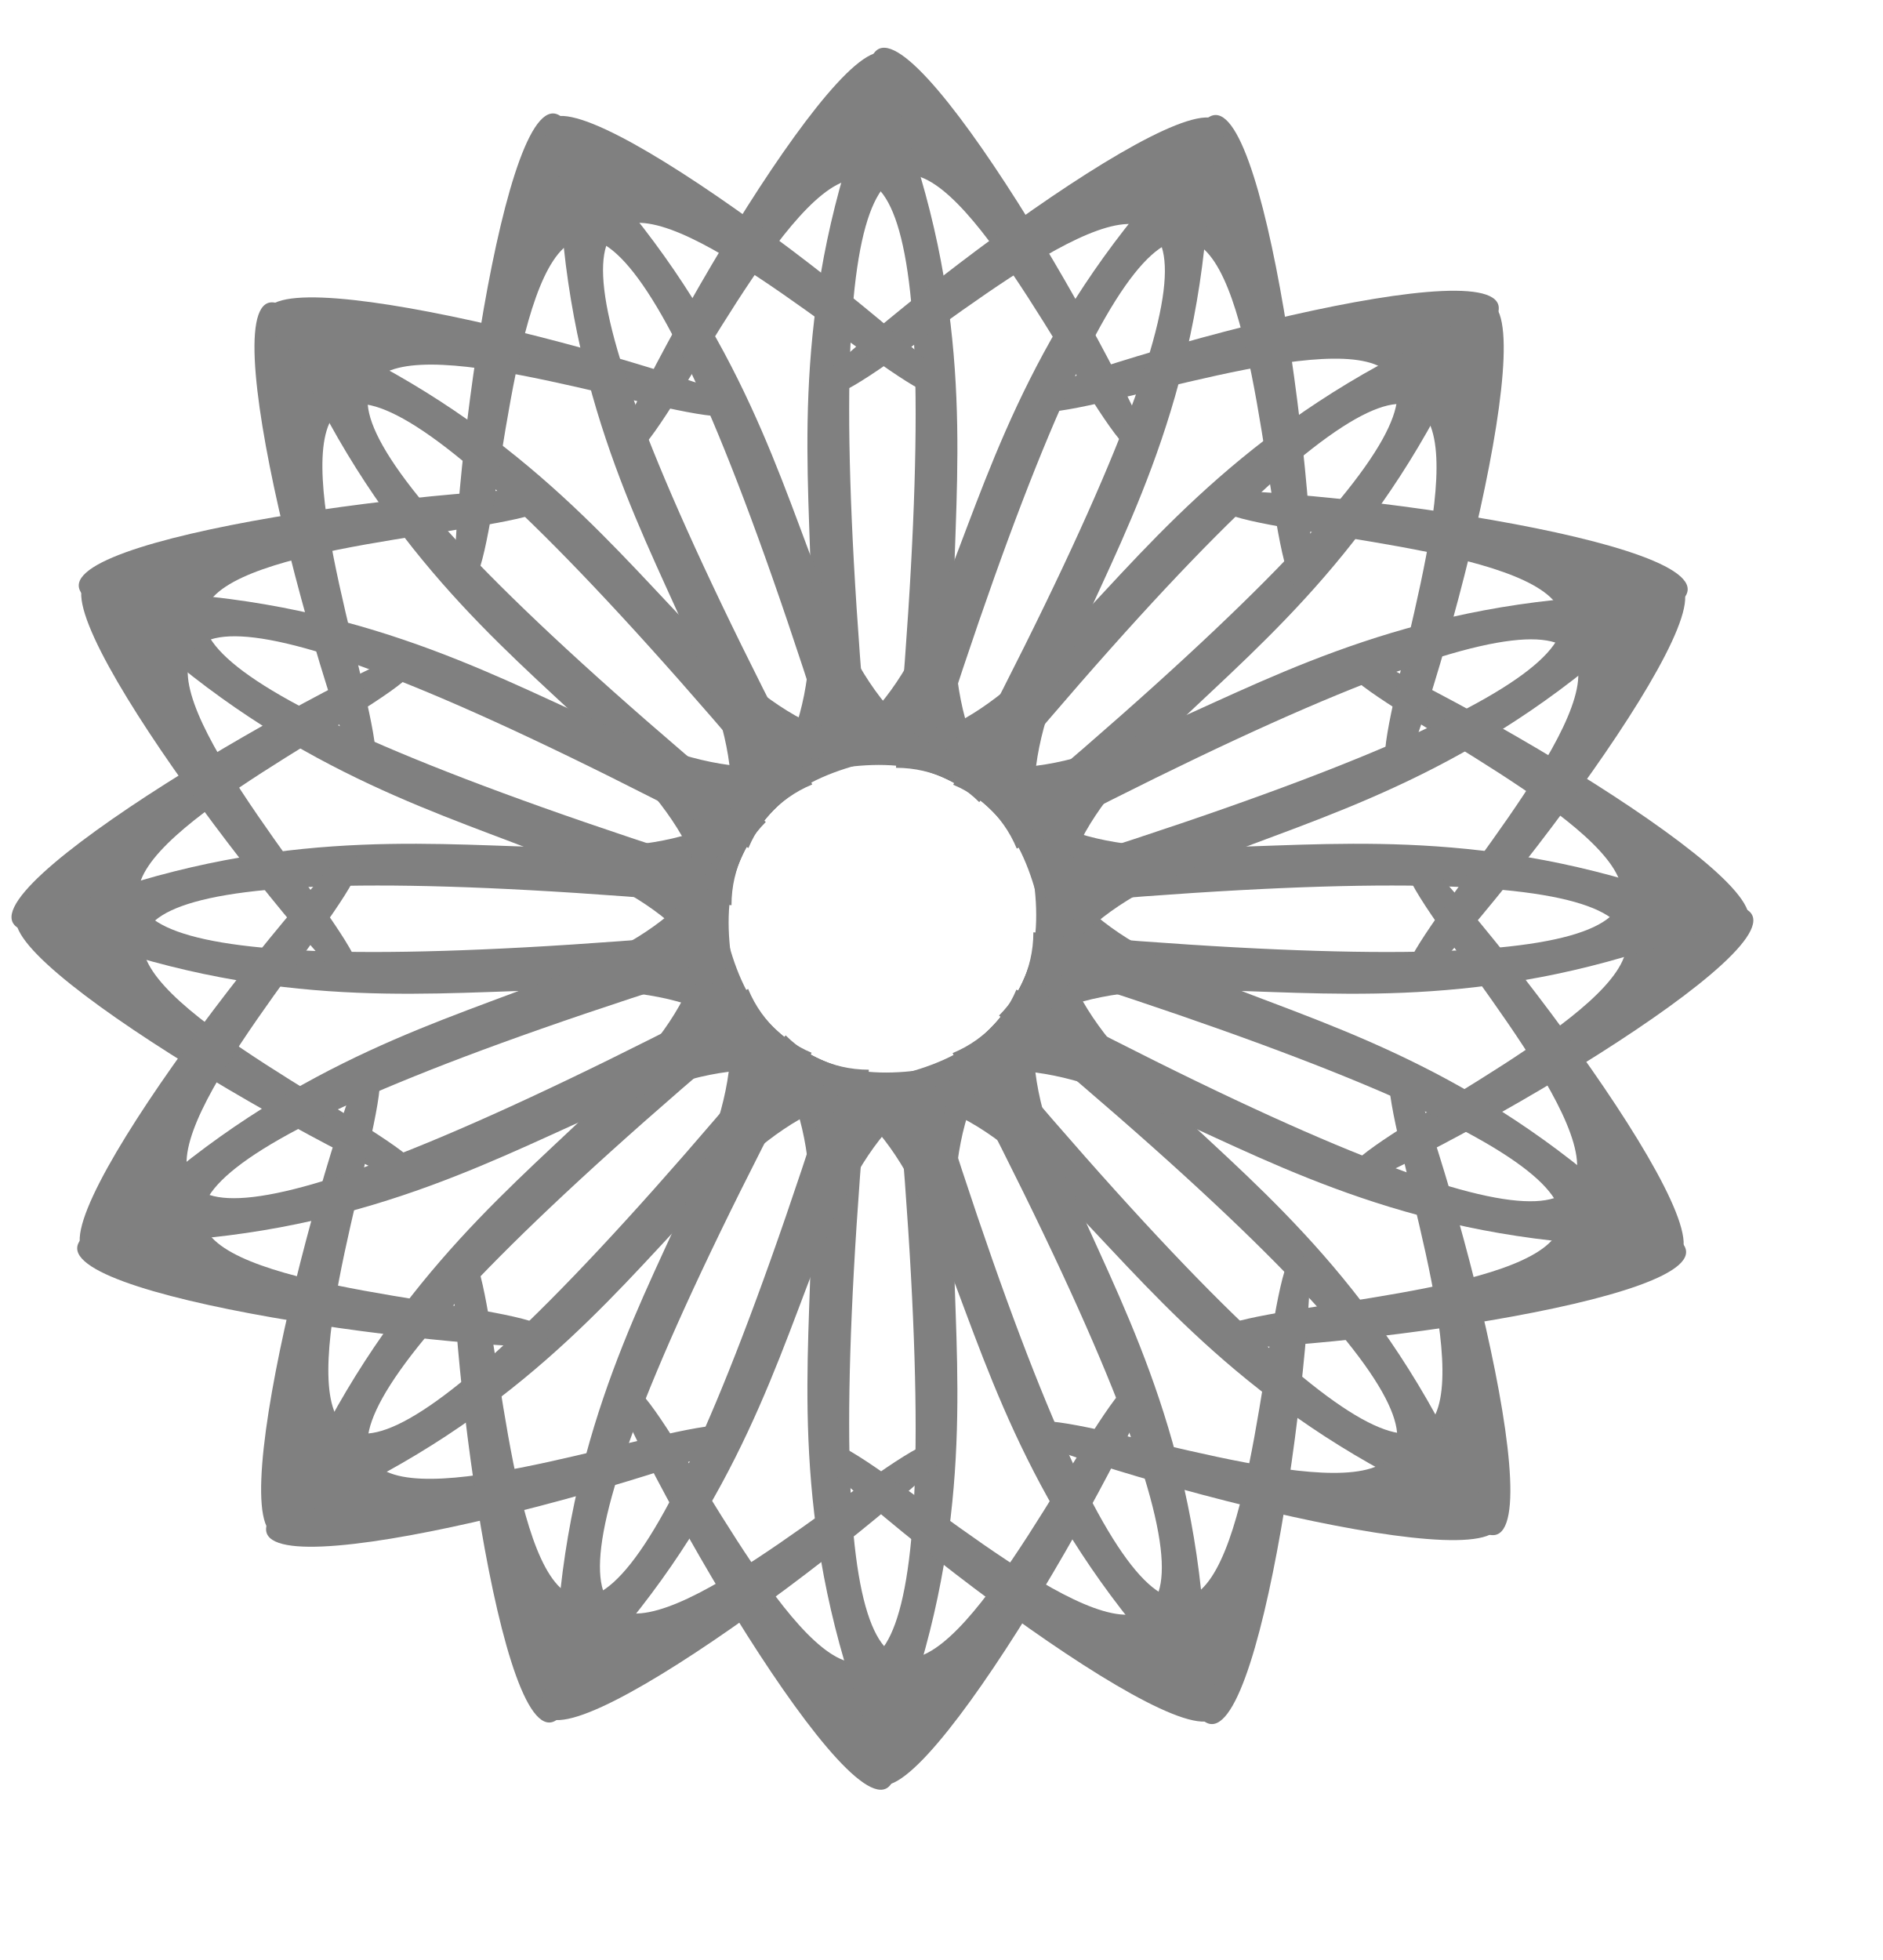
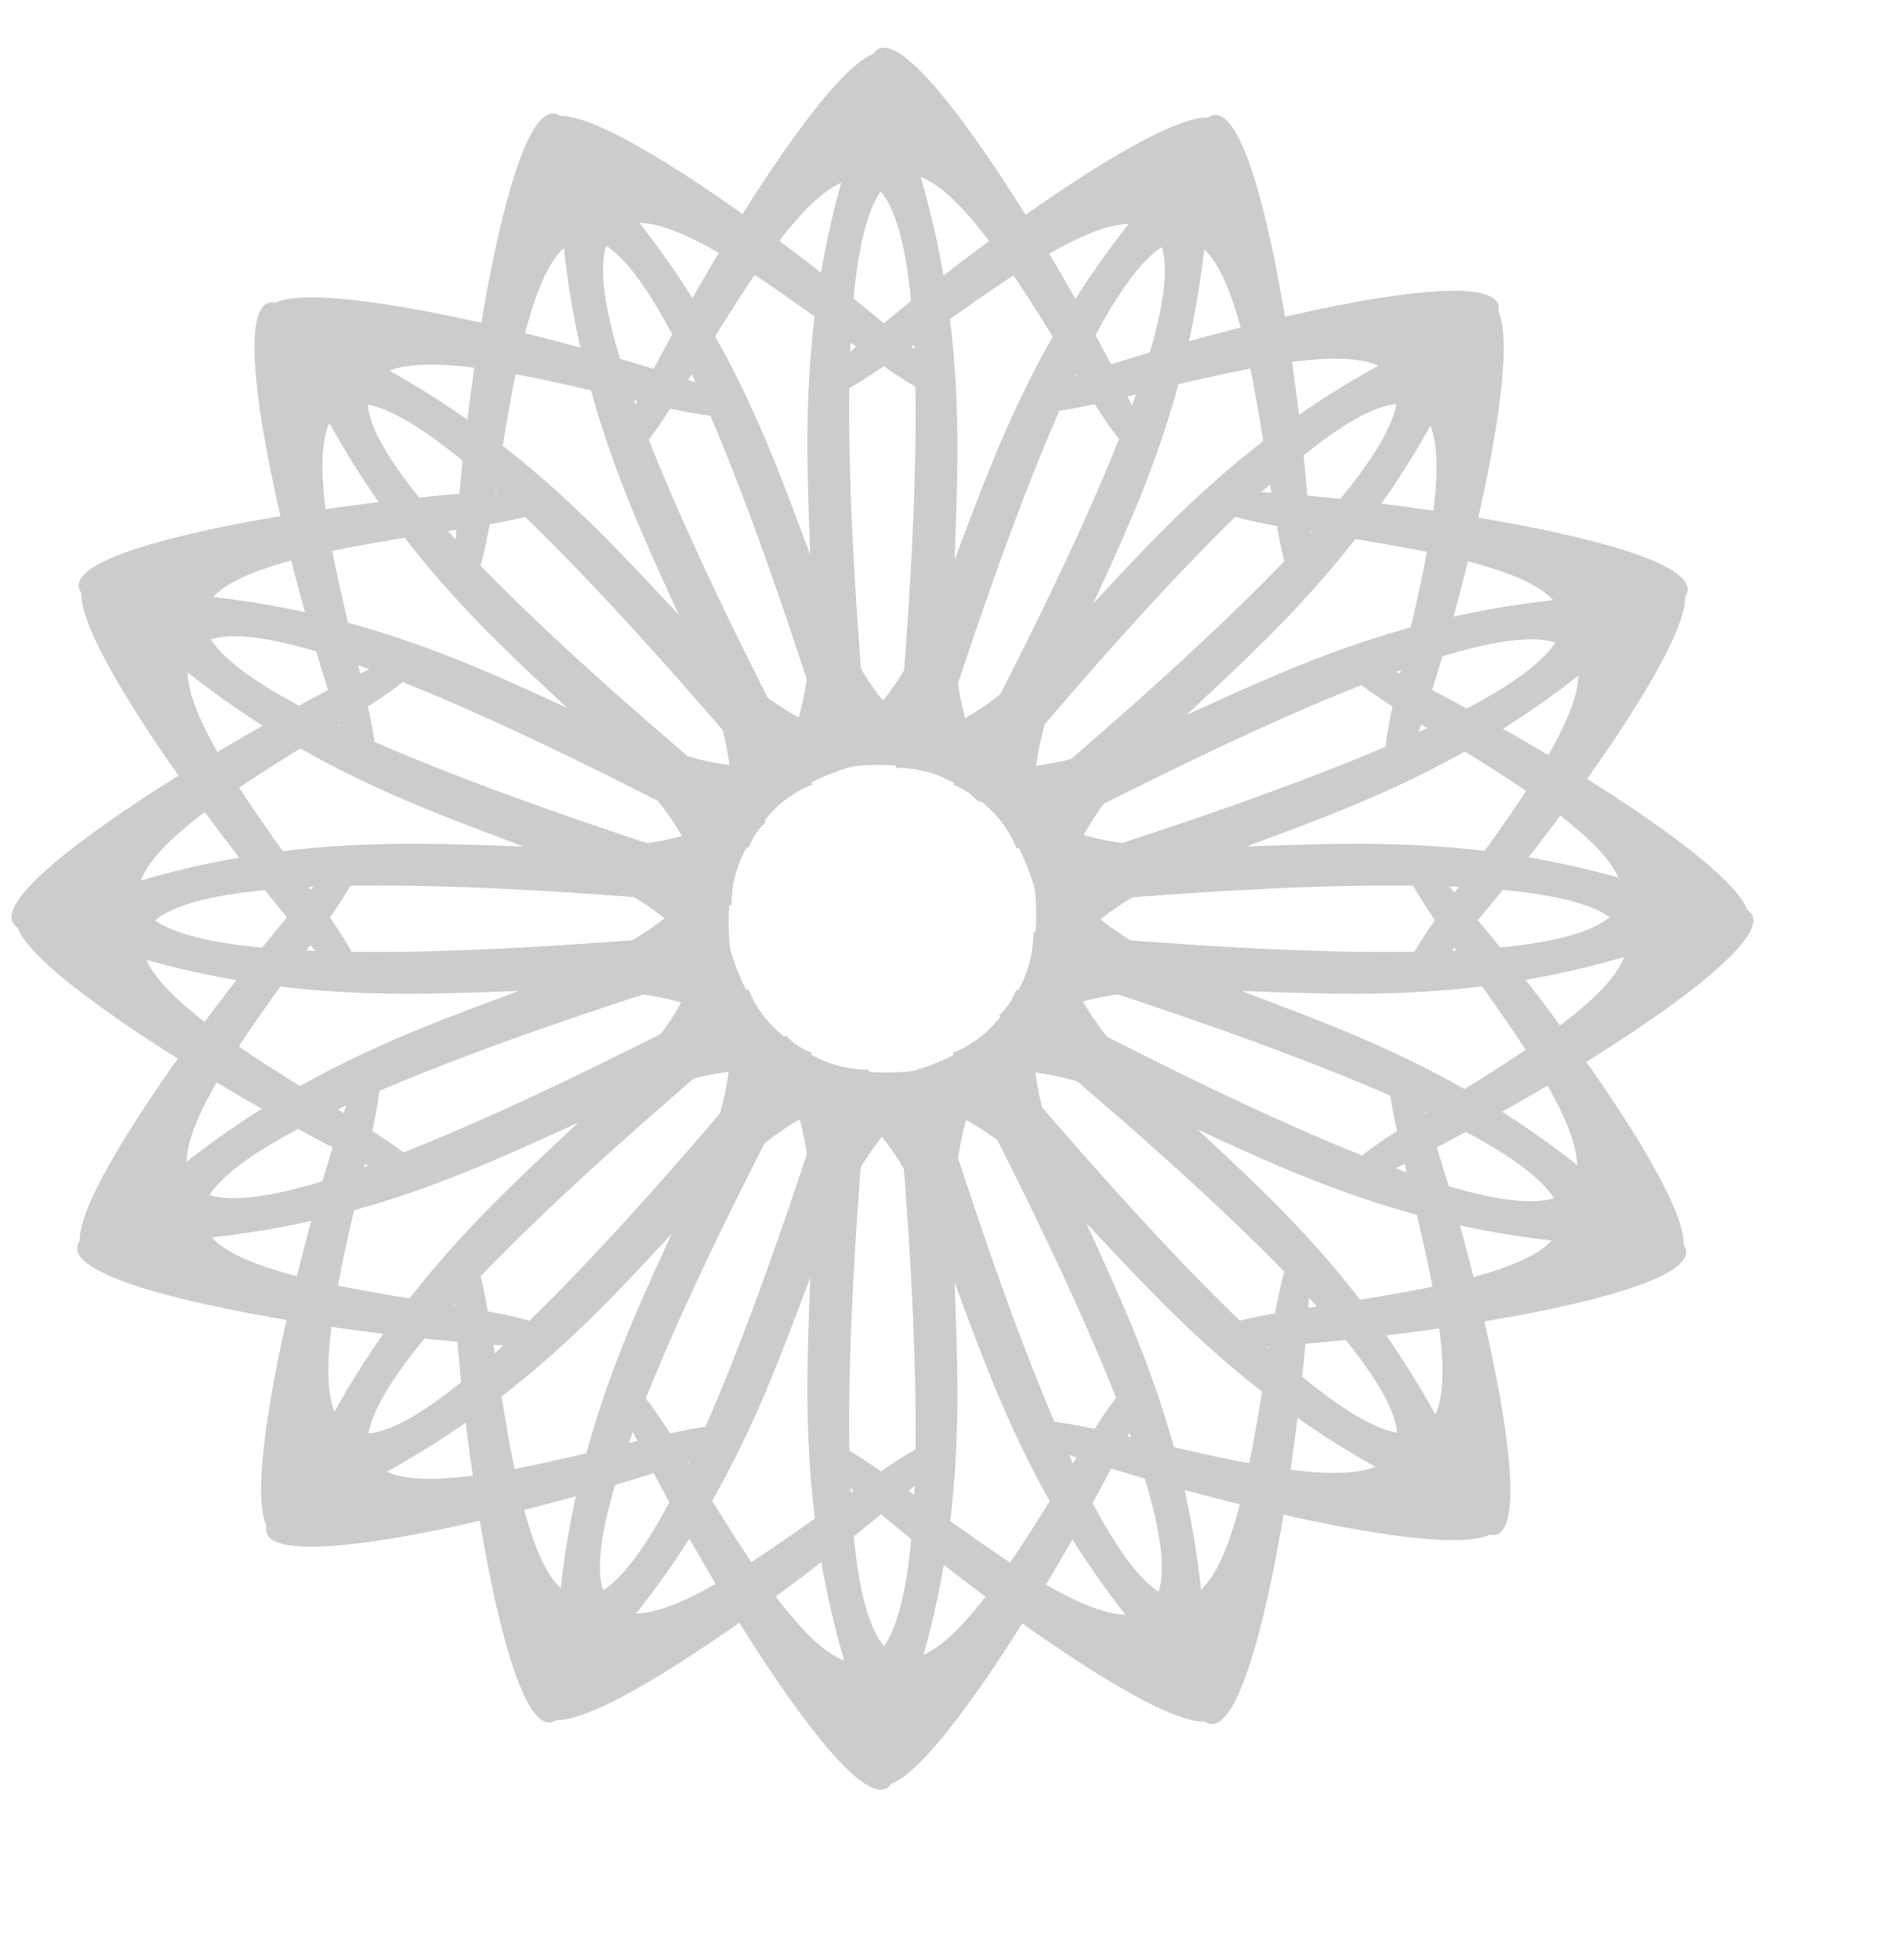
<svg xmlns="http://www.w3.org/2000/svg" id="svg602" xml:space="preserve" height="496.89pt" width="477.28pt">
-   <g id="g780" fill-rule="evenodd" fill="gray">
+   <g id="g780" fill-rule="evenodd" fill="#ccc">
    <g id="g658" transform="translate(-1.4064 -98.215)">
      <g id="g630" transform="translate(-166.88 -.000030518)">
        <g id="g621" transform="matrix(.44828 0 0 .44828 306.28 63.093)">
          <path id="path606" d="m207.75 723.71c183.91-111 24.9-270.76 139.63-570.46-11.27-136.22 146.45 118.89 207.75 250.32 0 138.25-290.54-662.41-207.75 250.32-114.73 0-139.63 208.07-139.63 69.82z" />
          <path id="path607" d="m507.45 727.11c-183.91-111-24.9-270.75-139.63-570.45 11.27-136.23-146.45 118.88-207.75 250.32 0 138.25 290.54-662.41 207.75 250.32 114.73 0 139.63 208.06 139.63 69.81z" />
        </g>
        <g id="g627" transform="matrix(-.44828 -5.4896e-17 5.4896e-17 -.44828 626.89 754.45)">
          <path id="path628" d="m207.75 723.71c183.91-111 24.9-270.76 139.63-570.46-11.27-136.22 146.45 118.89 207.75 250.32 0 138.25-290.54-662.41-207.75 250.32-114.73 0-139.63 208.07-139.63 69.82z" />
          <path id="path629" d="m507.45 727.11c-183.91-111-24.9-270.75-139.63-570.45 11.27-136.23-146.45 118.88-207.75 250.32 0 138.25 290.54-662.41 207.75 250.32 114.73 0 139.63 208.06 139.63 69.81z" />
        </g>
      </g>
      <g id="g637" transform="matrix(6.123e-17 -1 1 6.123e-17 -109.06 875.36)">
        <g id="g638" transform="matrix(.44828 0 0 .44828 306.28 63.093)">
          <path id="path639" d="m207.75 723.71c183.91-111 24.9-270.76 139.63-570.46-11.27-136.22 146.45 118.89 207.75 250.32 0 138.25-290.54-662.41-207.75 250.32-114.73 0-139.63 208.07-139.63 69.82z" />
          <path id="path640" d="m507.45 727.11c-183.91-111-24.9-270.75-139.63-570.45 11.27-136.23-146.45 118.88-207.75 250.32 0 138.25 290.54-662.41 207.75 250.32 114.73 0 139.63 208.06 139.63 69.81z" />
        </g>
        <g id="g641" transform="matrix(-.44828 -5.4896e-17 5.4896e-17 -.44828 626.89 754.45)">
          <path id="path642" d="m207.75 723.71c183.91-111 24.9-270.76 139.63-570.46-11.27-136.22 146.45 118.89 207.75 250.32 0 138.25-290.54-662.41-207.75 250.32-114.73 0-139.63 208.07-139.63 69.82z" />
          <path id="path643" d="m507.45 727.11c-183.91-111-24.9-270.75-139.63-570.45 11.27-136.23-146.45 118.88-207.75 250.32 0 138.25 290.54-662.41 207.75 250.32 114.73 0 139.63 208.06 139.63 69.81z" />
        </g>
      </g>
      <g id="g644" transform="matrix(.70924 .70497 .70497 -.70924 -319.38 369.76)">
        <g id="g645" transform="matrix(.44828 0 0 .44828 306.28 63.093)">
          <path id="path646" d="m207.75 723.71c183.91-111 24.9-270.76 139.63-570.46-11.27-136.22 146.45 118.89 207.75 250.32 0 138.25-290.54-662.41-207.75 250.32-114.73 0-139.63 208.07-139.63 69.82z" />
          <path id="path647" d="m507.45 727.11c-183.91-111-24.9-270.75-139.63-570.45 11.27-136.23-146.45 118.88-207.75 250.32 0 138.25 290.54-662.41 207.75 250.32 114.73 0 139.63 208.06 139.63 69.81z" />
        </g>
        <g id="g648" transform="matrix(-.44828 -5.4896e-17 5.4896e-17 -.44828 626.89 754.45)">
          <path id="path649" d="m207.75 723.71c183.91-111 24.9-270.76 139.63-570.46-11.27-136.22 146.45 118.89 207.75 250.32 0 138.25-290.54-662.41-207.75 250.32-114.73 0-139.63 208.07-139.63 69.82z" />
          <path id="path650" d="m507.45 727.11c-183.91-111-24.9-270.75-139.63-570.45 11.27-136.23-146.45 118.88-207.75 250.32 0 138.25 290.54-662.41 207.75 250.32 114.73 0 139.63 208.06 139.63 69.81z" />
        </g>
      </g>
      <g id="g651" transform="matrix(-.70497 .70924 .70924 .70497 338.72 -210.32)">
        <g id="g652" transform="matrix(.44828 0 0 .44828 306.28 63.093)">
          <path id="path653" d="m207.75 723.71c183.91-111 24.9-270.76 139.63-570.46-11.27-136.22 146.45 118.89 207.75 250.32 0 138.25-290.54-662.41-207.75 250.32-114.73 0-139.63 208.07-139.63 69.82z" />
          <path id="path654" d="m507.45 727.11c-183.91-111-24.9-270.75-139.63-570.45 11.27-136.23-146.45 118.88-207.75 250.32 0 138.25 290.54-662.41 207.75 250.32 114.73 0 139.63 208.06 139.63 69.81z" />
        </g>
        <g id="g655" transform="matrix(-.44828 -5.4896e-17 5.4896e-17 -.44828 626.89 754.45)">
          <path id="path656" d="m207.75 723.71c183.91-111 24.9-270.76 139.63-570.46-11.27-136.22 146.45 118.89 207.75 250.32 0 138.25-290.54-662.41-207.75 250.32-114.73 0-139.63 208.07-139.63 69.82z" />
          <path id="path657" d="m507.45 727.11c-183.91-111-24.9-270.75-139.63-570.45 11.27-136.23-146.45 118.88-207.75 250.32 0 138.25 290.54-662.41 207.75 250.32 114.73 0 139.63 208.06 139.63 69.81z" />
        </g>
      </g>
    </g>
    <g id="g751" transform="matrix(.92239 .38626 -.38626 .92239 179.75 -182.25)">
      <g id="g752" transform="translate(-166.88 -.000030518)">
        <g id="g753" transform="matrix(.44828 0 0 .44828 306.28 63.093)">
          <path id="path754" d="m207.75 723.71c183.91-111 24.9-270.76 139.63-570.46-11.27-136.22 146.45 118.89 207.75 250.32 0 138.25-290.54-662.41-207.75 250.32-114.73 0-139.63 208.07-139.63 69.82z" />
          <path id="path755" d="m507.45 727.11c-183.91-111-24.9-270.75-139.63-570.45 11.27-136.23-146.45 118.88-207.75 250.32 0 138.25 290.54-662.41 207.75 250.32 114.73 0 139.63 208.06 139.63 69.81z" />
        </g>
        <g id="g756" transform="matrix(-.44828 -5.4896e-17 5.4896e-17 -.44828 626.89 754.45)">
          <path id="path757" d="m207.75 723.71c183.91-111 24.9-270.76 139.63-570.46-11.27-136.22 146.45 118.89 207.75 250.32 0 138.25-290.54-662.41-207.75 250.32-114.73 0-139.63 208.07-139.63 69.82z" />
          <path id="path758" d="m507.45 727.11c-183.91-111-24.9-270.75-139.63-570.45 11.27-136.23-146.45 118.88-207.75 250.32 0 138.25 290.54-662.41 207.75 250.32 114.73 0 139.63 208.06 139.63 69.81z" />
        </g>
      </g>
      <g id="g759" transform="matrix(6.123e-17 -1 1 6.123e-17 -109.06 875.36)">
        <g id="g760" transform="matrix(.44828 0 0 .44828 306.28 63.093)">
          <path id="path761" d="m207.75 723.71c183.91-111 24.9-270.76 139.63-570.46-11.27-136.22 146.45 118.89 207.75 250.32 0 138.25-290.54-662.41-207.75 250.32-114.73 0-139.63 208.07-139.63 69.82z" />
          <path id="path762" d="m507.45 727.11c-183.91-111-24.9-270.75-139.63-570.45 11.27-136.23-146.45 118.88-207.75 250.32 0 138.25 290.54-662.41 207.75 250.32 114.73 0 139.63 208.06 139.63 69.81z" />
        </g>
        <g id="g763" transform="matrix(-.44828 -5.4896e-17 5.4896e-17 -.44828 626.89 754.45)">
          <path id="path764" d="m207.75 723.71c183.91-111 24.9-270.76 139.63-570.46-11.27-136.22 146.45 118.89 207.75 250.32 0 138.25-290.54-662.41-207.75 250.32-114.73 0-139.63 208.07-139.63 69.82z" />
          <path id="path765" d="m507.45 727.11c-183.91-111-24.9-270.75-139.63-570.45 11.27-136.23-146.45 118.88-207.75 250.32 0 138.25 290.54-662.41 207.75 250.32 114.73 0 139.63 208.06 139.63 69.81z" />
        </g>
      </g>
      <g id="g766" transform="matrix(.70924 .70497 .70497 -.70924 -319.38 369.76)">
        <g id="g767" transform="matrix(.44828 0 0 .44828 306.28 63.093)">
          <path id="path768" d="m207.75 723.71c183.91-111 24.9-270.76 139.63-570.46-11.27-136.22 146.45 118.89 207.75 250.32 0 138.25-290.54-662.41-207.75 250.32-114.73 0-139.63 208.07-139.63 69.82z" />
          <path id="path769" d="m507.45 727.11c-183.91-111-24.9-270.75-139.63-570.45 11.27-136.23-146.45 118.88-207.75 250.32 0 138.25 290.54-662.41 207.75 250.32 114.73 0 139.63 208.06 139.63 69.81z" />
        </g>
        <g id="g770" transform="matrix(-.44828 -5.4896e-17 5.4896e-17 -.44828 626.89 754.45)">
          <path id="path771" d="m207.75 723.71c183.91-111 24.9-270.76 139.63-570.46-11.27-136.22 146.45 118.89 207.75 250.32 0 138.25-290.54-662.41-207.75 250.32-114.73 0-139.63 208.07-139.63 69.82z" />
          <path id="path772" d="m507.45 727.11c-183.91-111-24.9-270.75-139.63-570.45 11.27-136.23-146.45 118.88-207.75 250.32 0 138.25 290.54-662.41 207.75 250.32 114.73 0 139.63 208.06 139.63 69.81z" />
        </g>
      </g>
      <g id="g773" transform="matrix(-.70497 .70924 .70924 .70497 338.72 -210.32)">
        <g id="g774" transform="matrix(.44828 0 0 .44828 306.28 63.093)">
          <path id="path775" d="m207.75 723.71c183.91-111 24.9-270.76 139.63-570.46-11.27-136.22 146.45 118.89 207.75 250.32 0 138.25-290.54-662.41-207.75 250.32-114.73 0-139.63 208.07-139.63 69.82z" />
          <path id="path776" d="m507.45 727.11c-183.91-111-24.9-270.75-139.63-570.45 11.27-136.23-146.45 118.88-207.75 250.32 0 138.25 290.54-662.41 207.75 250.32 114.73 0 139.63 208.06 139.63 69.81z" />
        </g>
        <g id="g777" transform="matrix(-.44828 -5.4896e-17 5.4896e-17 -.44828 626.89 754.45)">
          <path id="path778" d="m207.75 723.71c183.91-111 24.9-270.76 139.63-570.46-11.27-136.22 146.45 118.89 207.75 250.32 0 138.25-290.54-662.41-207.75 250.32-114.73 0-139.63 208.07-139.63 69.82z" />
          <path id="path779" d="m507.45 727.11c-183.91-111-24.9-270.75-139.63-570.45 11.27-136.23-146.45 118.88-207.75 250.32 0 138.25 290.54-662.41 207.75 250.32 114.73 0 139.63 208.06 139.63 69.81z" />
        </g>
      </g>
    </g>
  </g>
</svg>
